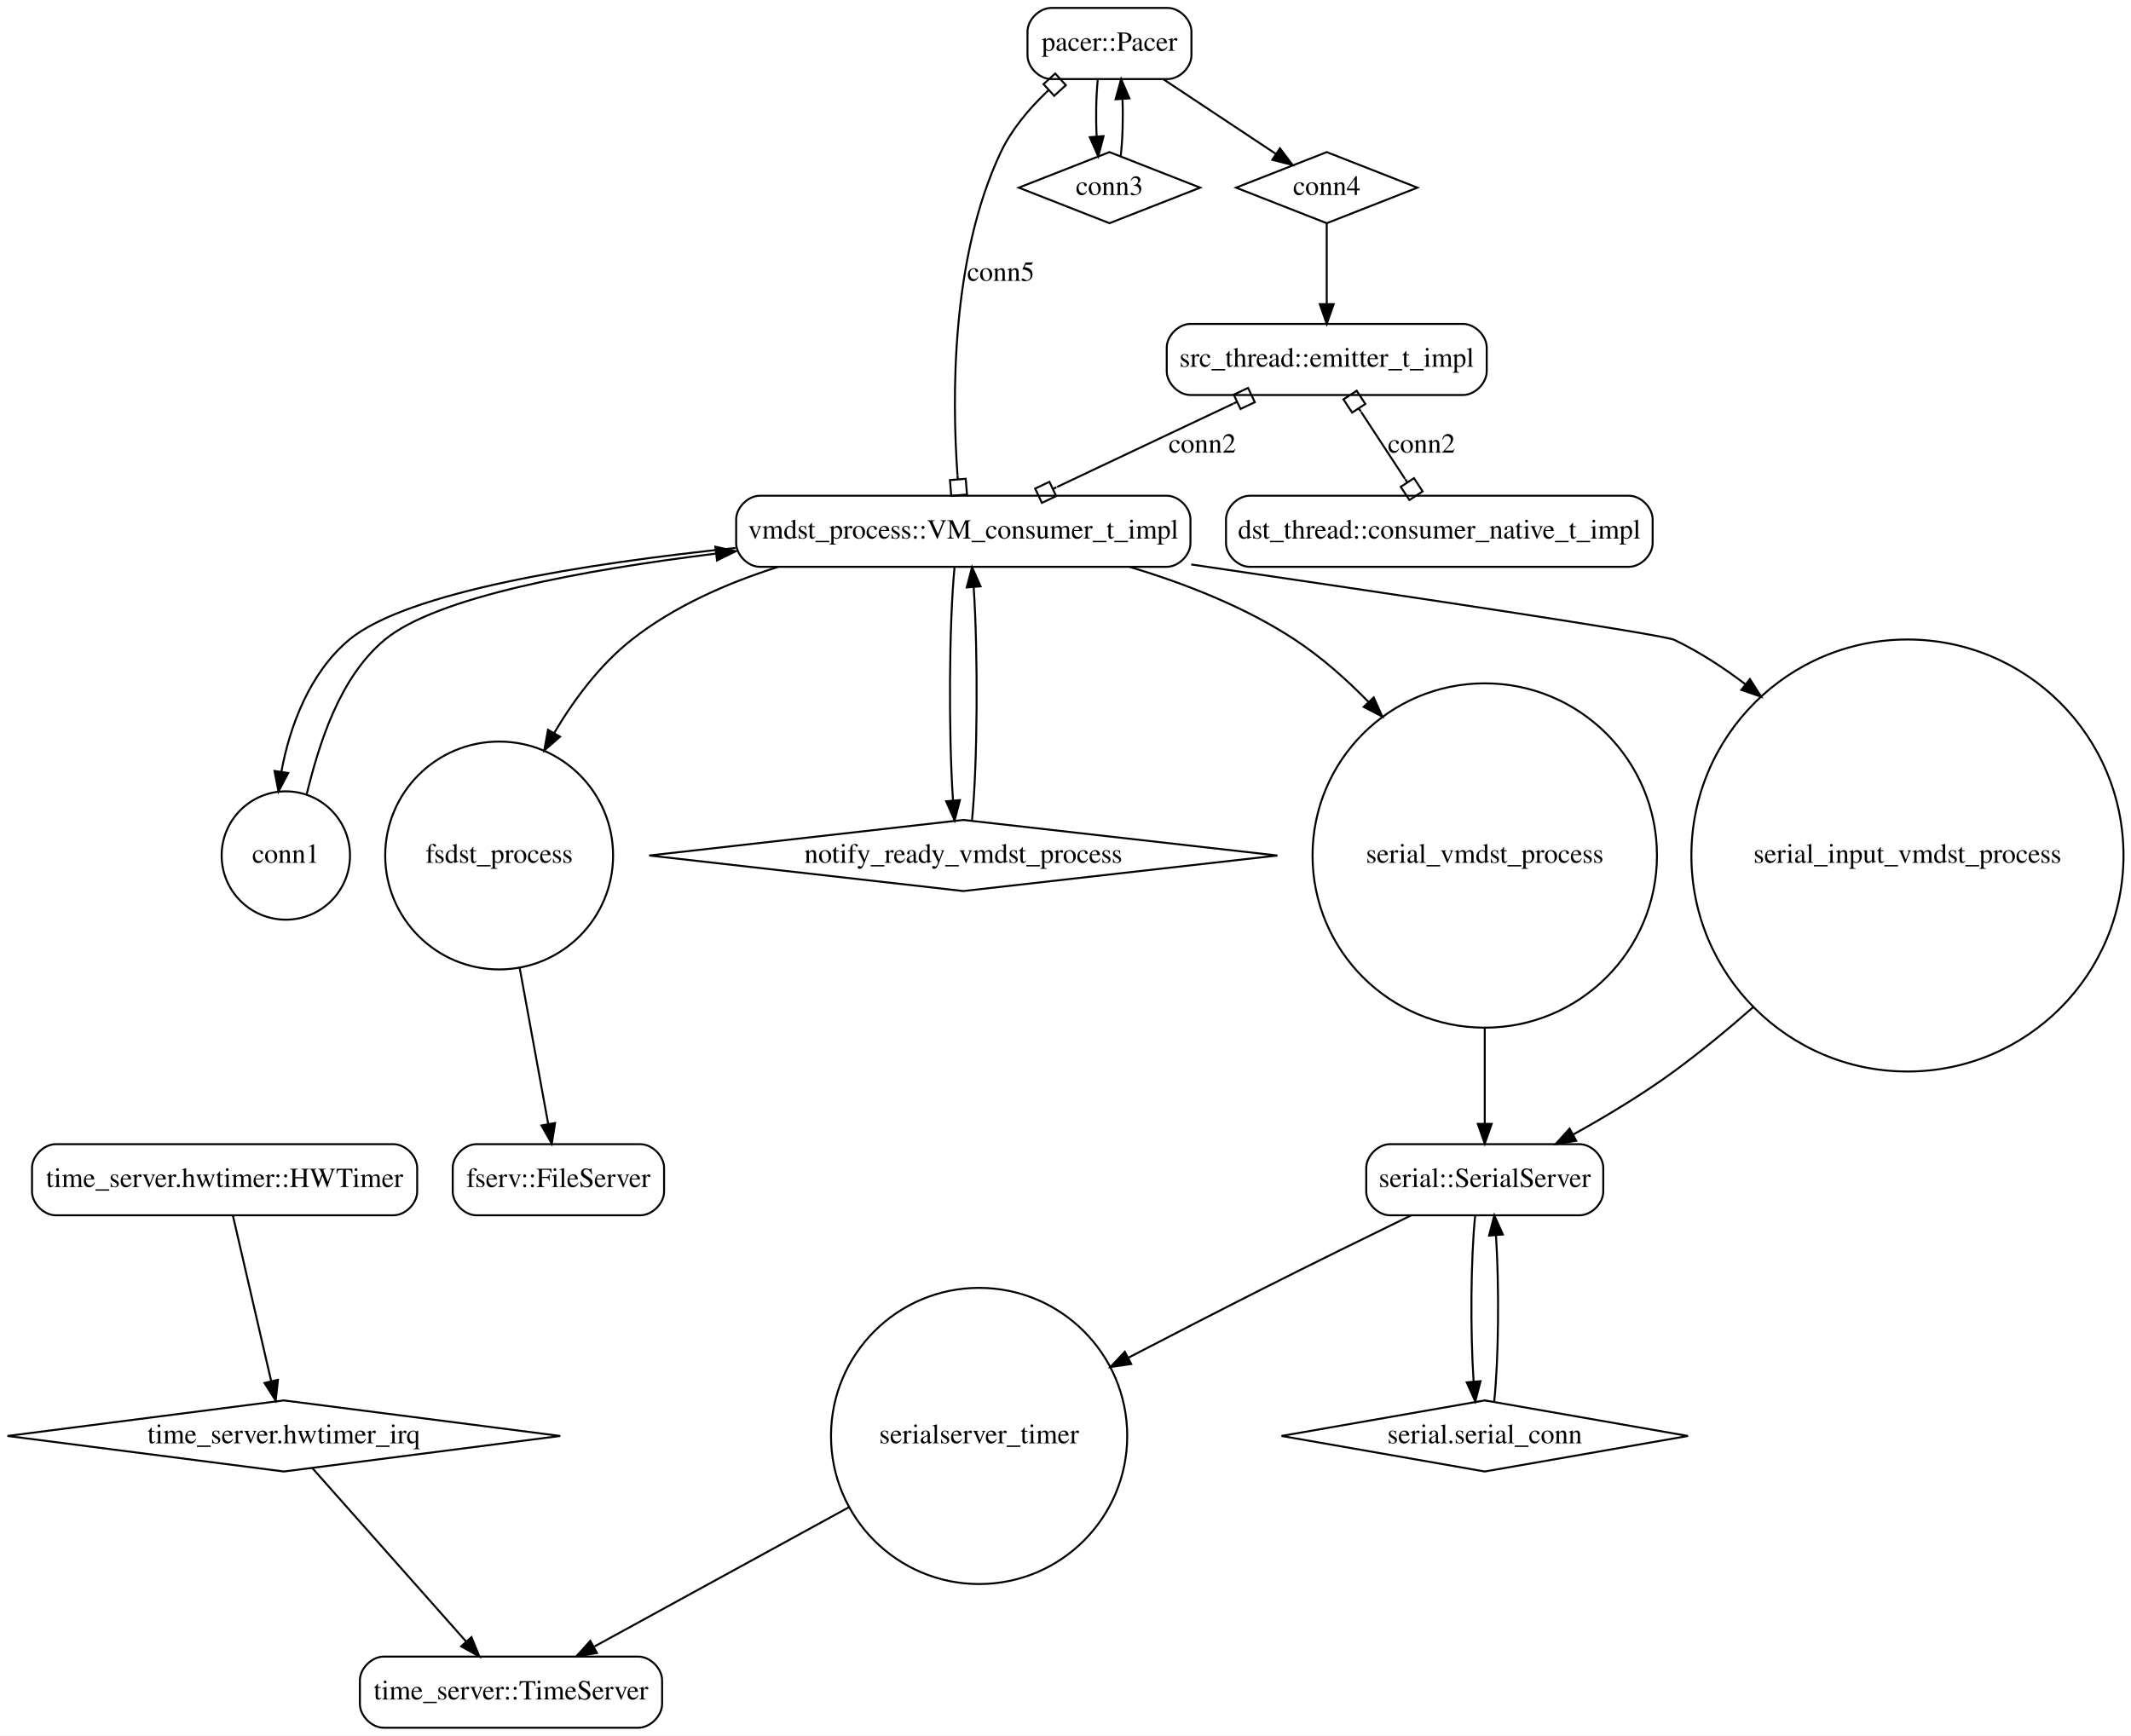
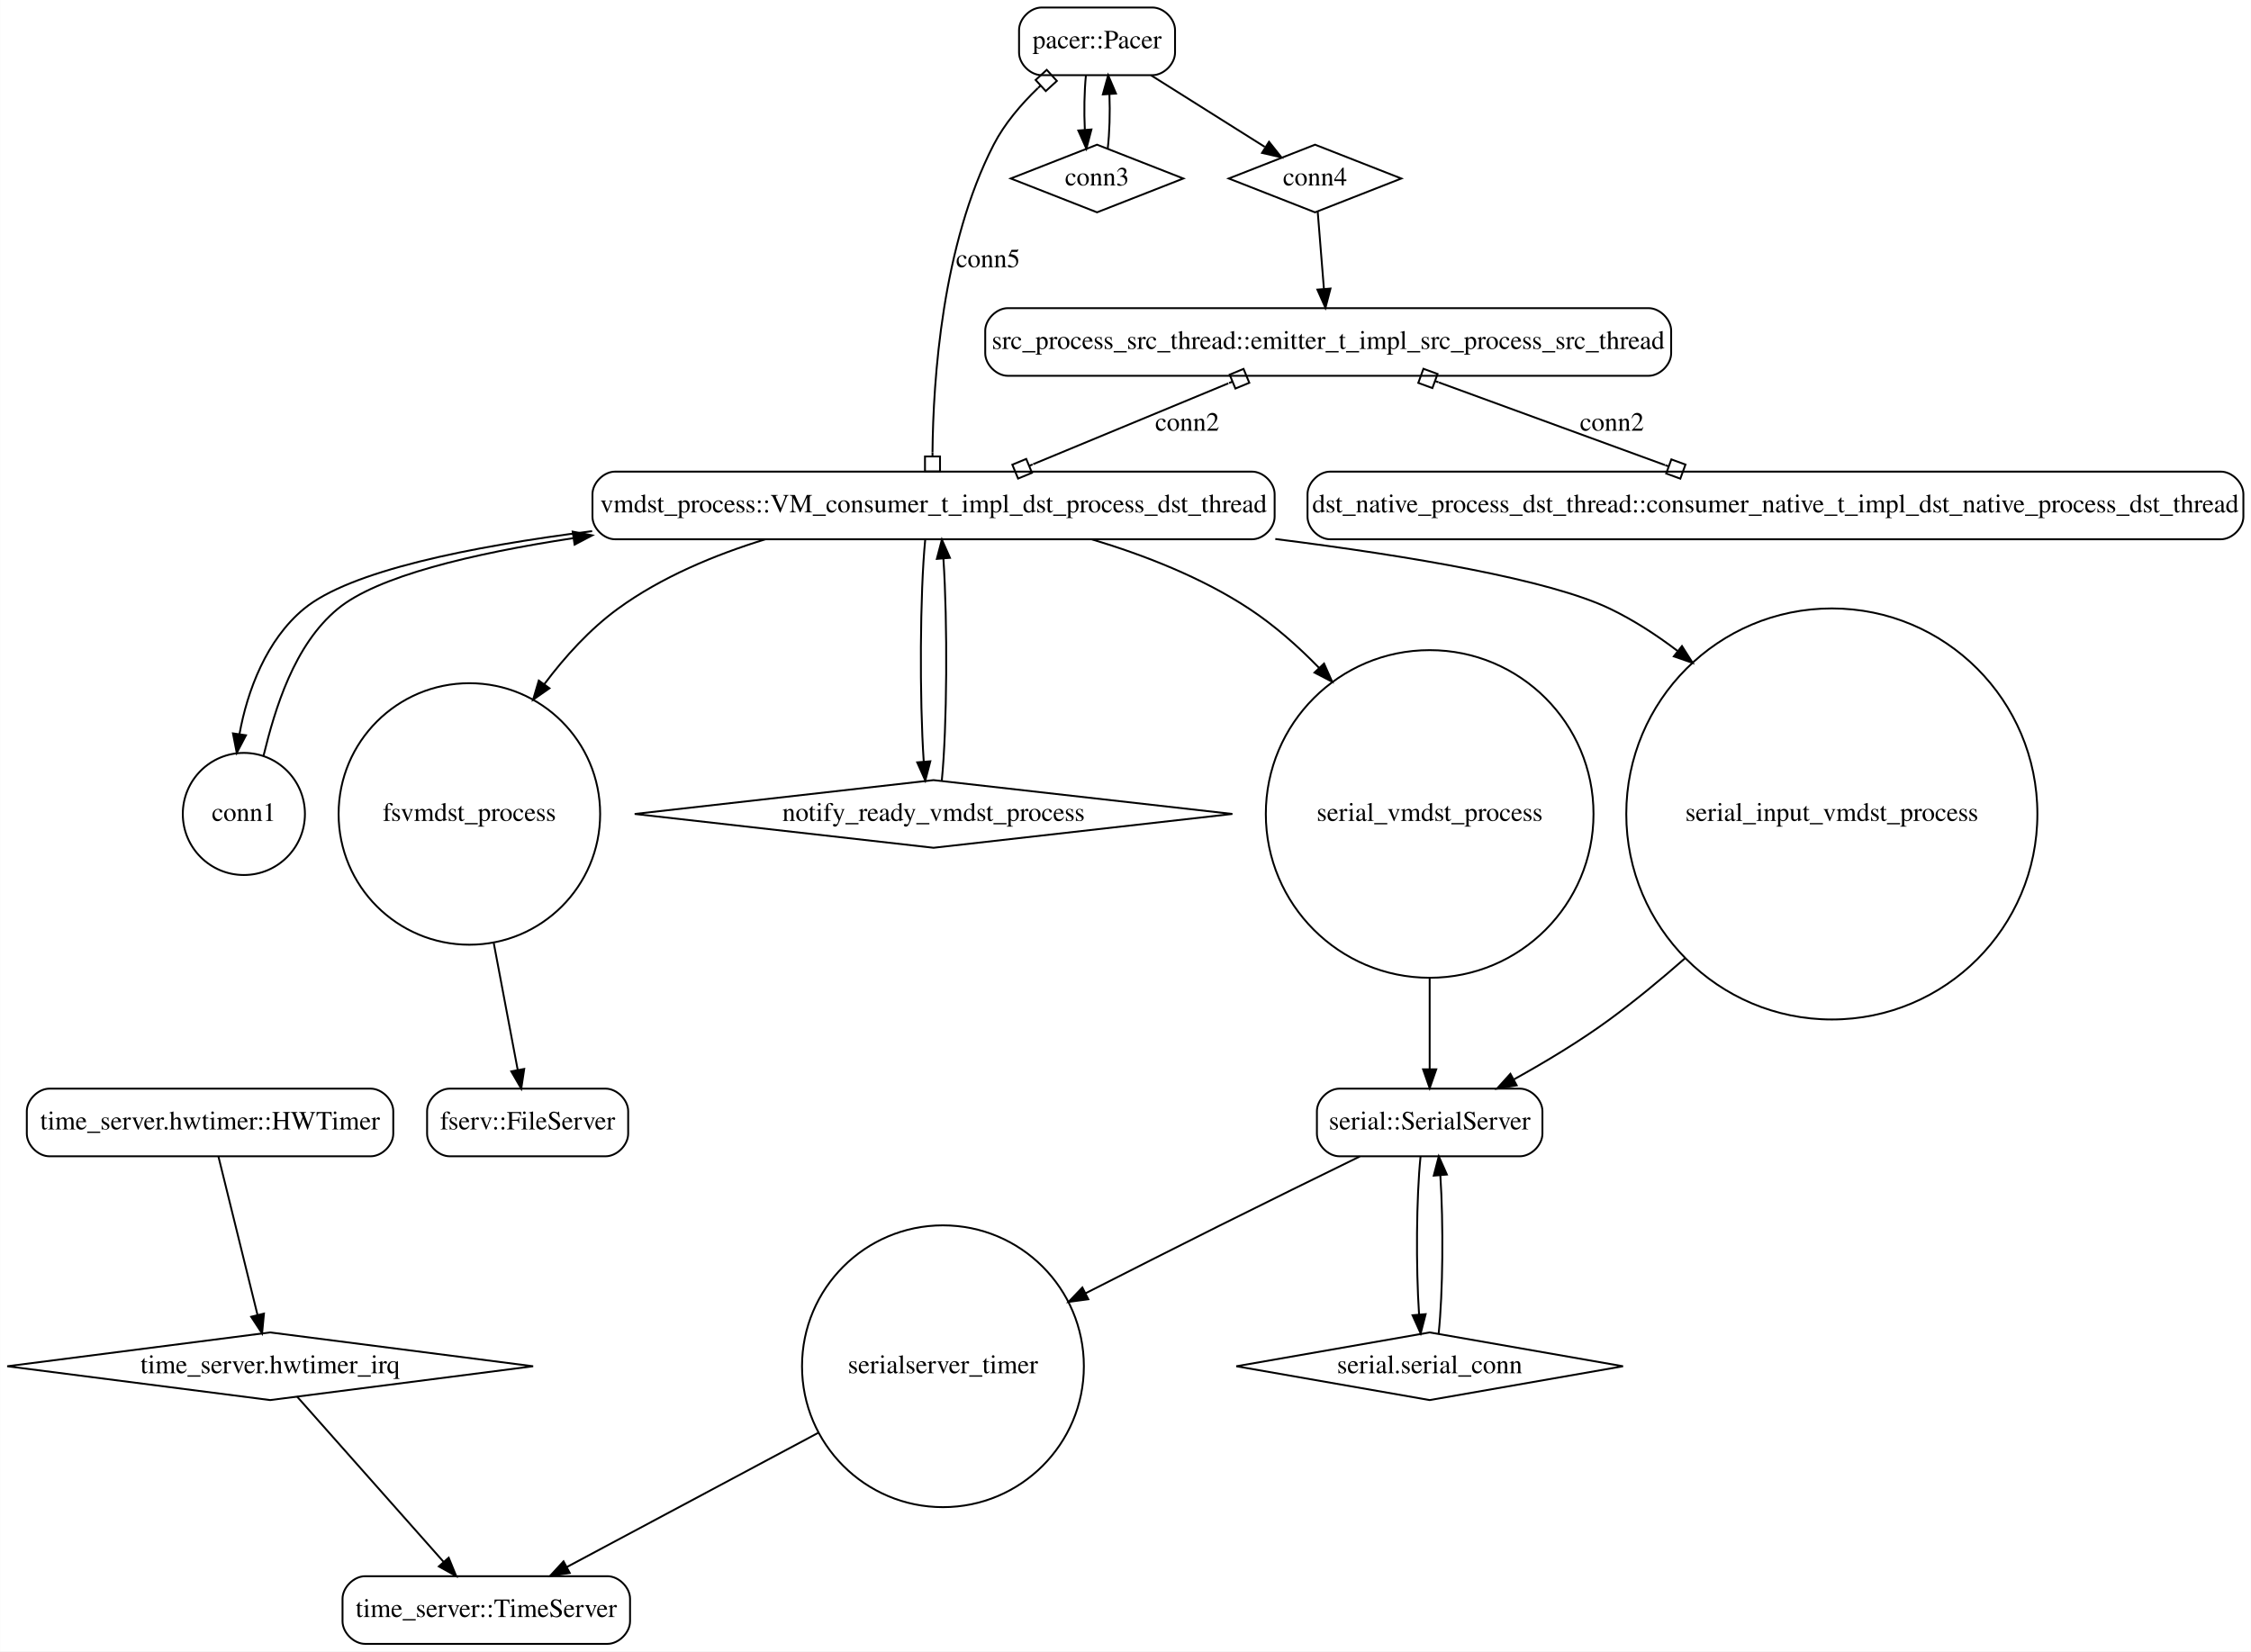
- <svg xmlns="http://www.w3.org/2000/svg" width="1079pt" height="879pt" viewBox="0.00 0.00 1078.90 878.87">
+ <svg xmlns="http://www.w3.org/2000/svg" width="1198pt" height="879pt" viewBox="0.00 0.00 1197.71 878.87">
  <g id="graph0" class="graph" transform="scale(1 1) rotate(0) translate(4 874.8674)">
-     <polygon fill="#ffffff" stroke="transparent" points="-4,4 -4,-874.867 1074.902,-874.867 1074.902,4 -4,4" />
+     <polygon fill="#ffffff" stroke="transparent" points="-4,4 -4,-874.867 1193.712,-874.867 1193.712,4 -4,4" />
    <g id="node1" class="node">
-       <path fill="none" stroke="#000000" d="M736.712,-710.867C736.712,-710.867 598.712,-710.867 598.712,-710.867 592.712,-710.867 586.712,-704.867 586.712,-698.867 586.712,-698.867 586.712,-686.867 586.712,-686.867 586.712,-680.867 592.712,-674.867 598.712,-674.867 598.712,-674.867 736.712,-674.867 736.712,-674.867 742.712,-674.867 748.712,-680.867 748.712,-686.867 748.712,-686.867 748.712,-698.867 748.712,-698.867 748.712,-704.867 742.712,-710.867 736.712,-710.867" />
-       <text text-anchor="middle" x="667.712" y="-689.167" font-family="Times,serif" font-size="14.00" fill="#000000">src_thread::emitter_t_impl</text>
+       <path fill="none" stroke="#000000" d="M873.212,-710.867C873.212,-710.867 532.212,-710.867 532.212,-710.867 526.212,-710.867 520.212,-704.867 520.212,-698.867 520.212,-698.867 520.212,-686.867 520.212,-686.867 520.212,-680.867 526.212,-674.867 532.212,-674.867 532.212,-674.867 873.212,-674.867 873.212,-674.867 879.212,-674.867 885.212,-680.867 885.212,-686.867 885.212,-686.867 885.212,-698.867 885.212,-698.867 885.212,-704.867 879.212,-710.867 873.212,-710.867" />
+       <text text-anchor="middle" x="702.712" y="-689.167" font-family="Times,serif" font-size="14.00" fill="#000000">src_process_src_thread::emitter_t_impl_src_process_src_thread</text>
    </g>
    <g id="node2" class="node">
-       <path fill="none" stroke="#000000" d="M586.712,-623.867C586.712,-623.867 380.712,-623.867 380.712,-623.867 374.712,-623.867 368.712,-617.867 368.712,-611.867 368.712,-611.867 368.712,-599.867 368.712,-599.867 368.712,-593.867 374.712,-587.867 380.712,-587.867 380.712,-587.867 586.712,-587.867 586.712,-587.867 592.712,-587.867 598.712,-593.867 598.712,-599.867 598.712,-599.867 598.712,-611.867 598.712,-611.867 598.712,-617.867 592.712,-623.867 586.712,-623.867" />
-       <text text-anchor="middle" x="483.712" y="-602.167" font-family="Times,serif" font-size="14.00" fill="#000000">vmdst_process::VM_consumer_t_impl</text>
+       <path fill="none" stroke="#000000" d="M662.212,-623.867C662.212,-623.867 323.212,-623.867 323.212,-623.867 317.212,-623.867 311.212,-617.867 311.212,-611.867 311.212,-611.867 311.212,-599.867 311.212,-599.867 311.212,-593.867 317.212,-587.867 323.212,-587.867 323.212,-587.867 662.212,-587.867 662.212,-587.867 668.212,-587.867 674.212,-593.867 674.212,-599.867 674.212,-599.867 674.212,-611.867 674.212,-611.867 674.212,-617.867 668.212,-623.867 662.212,-623.867" />
+       <text text-anchor="middle" x="492.712" y="-602.167" font-family="Times,serif" font-size="14.00" fill="#000000">vmdst_process::VM_consumer_t_impl_dst_process_dst_thread</text>
+     </g>
+     <g id="edge13" class="edge">
+       <path fill="none" stroke="#000000" d="M649.596,-670.862C617.799,-657.689 577.522,-641.003 545.74,-627.836" />
+       <polygon fill="none" stroke="#000000" points="660.731,-671.145 657.669,-678.536 650.278,-675.474 653.34,-668.083 660.731,-671.145" />
+       <polyline fill="none" stroke="#000000" points="651.809,-671.779 649.961,-671.013 " />
+       <polygon fill="none" stroke="#000000" points="534.637,-627.566 537.699,-620.175 545.09,-623.237 542.028,-630.628 534.637,-627.566" />
+       <polyline fill="none" stroke="#000000" points="543.559,-626.933 545.407,-627.698 " />
+       <text text-anchor="middle" x="627.712" y="-645.667" font-family="Times,serif" font-size="14.00" fill="#000000">conn2</text>
+     </g>
+     <g id="node6" class="node">
+       <path fill="none" stroke="#000000" d="M1177.712,-623.867C1177.712,-623.867 703.712,-623.867 703.712,-623.867 697.712,-623.867 691.712,-617.867 691.712,-611.867 691.712,-611.867 691.712,-599.867 691.712,-599.867 691.712,-593.867 697.712,-587.867 703.712,-587.867 703.712,-587.867 1177.712,-587.867 1177.712,-587.867 1183.712,-587.867 1189.712,-593.867 1189.712,-599.867 1189.712,-599.867 1189.712,-611.867 1189.712,-611.867 1189.712,-617.867 1183.712,-623.867 1177.712,-623.867" />
+       <text text-anchor="middle" x="940.712" y="-602.167" font-family="Times,serif" font-size="14.00" fill="#000000">dst_native_process_dst_thread::consumer_native_t_impl_dst_native_process_dst_thread</text>
+     </g>
+     <g id="edge14" class="edge">
+       <path fill="none" stroke="#000000" d="M761.639,-671.327C798.298,-657.926 845.265,-640.757 881.902,-627.365" />
+       <polygon fill="none" stroke="#000000" points="753.399,-678.598 750.652,-671.084 758.166,-668.337 760.913,-675.851 753.399,-678.598" />
+       <polyline fill="none" stroke="#000000" points="759.539,-672.094 761.418,-671.408 " />
+       <polygon fill="none" stroke="#000000" points="890.088,-620.114 892.835,-627.628 885.321,-630.374 882.574,-622.861 890.088,-620.114" />
+       <polyline fill="none" stroke="#000000" points="883.948,-626.617 882.069,-627.304 " />
+       <text text-anchor="middle" x="853.712" y="-645.667" font-family="Times,serif" font-size="14.00" fill="#000000">conn2</text>
+     </g>
+     <g id="node9" class="node">
+       <ellipse fill="none" stroke="#000000" cx="125.712" cy="-441.677" rx="32.494" ry="32.494" />
+       <text text-anchor="middle" x="125.712" y="-437.977" font-family="Times,serif" font-size="14.00" fill="#000000">conn1</text>
+     </g>
+     <g id="edge1" class="edge">
+       <path fill="none" stroke="#000000" d="M311.039,-592.197C245.687,-583.925 182.072,-570.946 157.712,-550.867 137.772,-534.431 127.523,-507.248 123.374,-484.117" />
+       <polygon fill="#000000" stroke="#000000" points="126.829,-483.552 121.921,-474.162 119.902,-484.563 126.829,-483.552" />
+     </g>
+     <g id="node10" class="node">
+       <ellipse fill="none" stroke="#000000" cx="245.712" cy="-441.677" rx="69.588" ry="69.588" />
+       <text text-anchor="middle" x="245.712" y="-437.977" font-family="Times,serif" font-size="14.00" fill="#000000">fsvmdst_process</text>
    </g>
    <g id="edge3" class="edge">
-       <path fill="none" stroke="#000000" d="M620.382,-670.489C592.981,-657.533 558.599,-641.276 531.175,-628.309" />
-       <polygon fill="none" stroke="#000000" points="631.297,-671.225 627.877,-678.457 620.645,-675.037 624.064,-667.805 631.297,-671.225" />
-       <polyline fill="none" stroke="#000000" points="622.355,-671.421 620.547,-670.566 " />
-       <polygon fill="none" stroke="#000000" points="520.078,-627.487 523.498,-620.255 530.73,-623.674 527.311,-630.907 520.078,-627.487" />
-       <polyline fill="none" stroke="#000000" points="529.02,-627.29 530.828,-628.145 " />
-       <text text-anchor="middle" x="604.712" y="-645.667" font-family="Times,serif" font-size="14.00" fill="#000000">conn2</text>
+       <path fill="none" stroke="#000000" d="M403.158,-587.832C376.243,-579.551 347.767,-567.692 324.712,-550.867 309.881,-540.044 296.72,-525.597 285.598,-510.765" />
+       <polygon fill="#000000" stroke="#000000" points="288.324,-508.562 279.631,-502.506 282.65,-512.661 288.324,-508.562" />
+     </g>
+     <g id="node11" class="node">
+       <polygon fill="none" stroke="#000000" points="492.712,-459.677 333.683,-441.677 492.712,-423.677 651.74,-441.677 492.712,-459.677" />
+       <text text-anchor="middle" x="492.712" y="-437.977" font-family="Times,serif" font-size="14.00" fill="#000000">notify_ready_vmdst_process</text>
+     </g>
+     <g id="edge5" class="edge">
+       <path fill="none" stroke="#000000" d="M488.279,-587.669C485.479,-559.039 485.216,-503.278 487.492,-469.566" />
+       <polygon fill="#000000" stroke="#000000" points="490.992,-469.711 488.321,-459.458 484.016,-469.139 490.992,-469.711" />
+     </g>
+     <g id="node13" class="node">
+       <ellipse fill="none" stroke="#000000" cx="756.712" cy="-441.677" rx="87.185" ry="87.185" />
+       <text text-anchor="middle" x="756.712" y="-437.977" font-family="Times,serif" font-size="14.00" fill="#000000">serial_vmdst_process</text>
+     </g>
+     <g id="edge9" class="edge">
+       <path fill="none" stroke="#000000" d="M577.01,-587.798C605.099,-579.366 635.604,-567.425 660.712,-550.867 673.974,-542.122 686.518,-531.076 697.895,-519.391" />
+       <polygon fill="#000000" stroke="#000000" points="700.506,-521.723 704.823,-512.047 695.415,-516.919 700.506,-521.723" />
+     </g>
+     <g id="node14" class="node">
+       <ellipse fill="none" stroke="#000000" cx="970.712" cy="-441.677" rx="109.381" ry="109.381" />
+       <text text-anchor="middle" x="970.712" y="-437.977" font-family="Times,serif" font-size="14.00" fill="#000000">serial_input_vmdst_process</text>
+     </g>
+     <g id="edge11" class="edge">
+       <path fill="none" stroke="#000000" d="M674.566,-588.013C746.946,-578.855 820.604,-566.343 852.712,-550.867 865.155,-544.87 877.197,-537.111 888.528,-528.496" />
+       <polygon fill="#000000" stroke="#000000" points="890.968,-531.028 896.648,-522.084 886.631,-525.534 890.968,-531.028" />
    </g>
    <g id="node3" class="node">
-       <path fill="none" stroke="#000000" d="M820.712,-623.867C820.712,-623.867 628.712,-623.867 628.712,-623.867 622.712,-623.867 616.712,-617.867 616.712,-611.867 616.712,-611.867 616.712,-599.867 616.712,-599.867 616.712,-593.867 622.712,-587.867 628.712,-587.867 628.712,-587.867 820.712,-587.867 820.712,-587.867 826.712,-587.867 832.712,-593.867 832.712,-599.867 832.712,-599.867 832.712,-611.867 832.712,-611.867 832.712,-617.867 826.712,-623.867 820.712,-623.867" />
-       <text text-anchor="middle" x="724.712" y="-602.167" font-family="Times,serif" font-size="14.00" fill="#000000">dst_thread::consumer_native_t_impl</text>
+       <path fill="none" stroke="#000000" d="M318.212,-295.487C318.212,-295.487 235.212,-295.487 235.212,-295.487 229.212,-295.487 223.212,-289.487 223.212,-283.487 223.212,-283.487 223.212,-271.487 223.212,-271.487 223.212,-265.487 229.212,-259.487 235.212,-259.487 235.212,-259.487 318.212,-259.487 318.212,-259.487 324.212,-259.487 330.212,-265.487 330.212,-271.487 330.212,-271.487 330.212,-283.487 330.212,-283.487 330.212,-289.487 324.212,-295.487 318.212,-295.487" />
+       <text text-anchor="middle" x="276.712" y="-273.787" font-family="Times,serif" font-size="14.00" fill="#000000">fserv::FileServer</text>
    </g>
-     <g id="edge4" class="edge">
-       <path fill="none" stroke="#000000" d="M685.141,-666.265C692.176,-655.528 700.276,-643.165 707.308,-632.432" />
-       <polygon fill="none" stroke="#000000" points="682.868,-677.033 676.177,-672.649 680.561,-665.957 687.252,-670.341 682.868,-677.033" />
-       <polyline fill="none" stroke="#000000" points="683.907,-668.149 685.003,-666.476 " />
-       <polygon fill="none" stroke="#000000" points="709.571,-621.679 716.262,-626.063 711.878,-632.755 705.187,-628.37 709.571,-621.679" />
-       <polyline fill="none" stroke="#000000" points="708.532,-630.562 707.436,-632.235 " />
-       <text text-anchor="middle" x="715.712" y="-645.667" font-family="Times,serif" font-size="14.00" fill="#000000">conn2</text>
-     </g>
-     <g id="node9" class="node">
-       <ellipse fill="none" stroke="#000000" cx="140.712" cy="-441.677" rx="32.494" ry="32.494" />
-       <text text-anchor="middle" x="140.712" y="-437.977" font-family="Times,serif" font-size="14.00" fill="#000000">conn1</text>
-     </g>
-     <g id="edge1" class="edge">
-       <path fill="none" stroke="#000000" d="M368.397,-597.416C292.445,-589.543 201.906,-575.252 172.712,-550.867 152.879,-534.302 142.631,-507.118 138.455,-484.02" />
-       <polygon fill="#000000" stroke="#000000" points="141.911,-483.463 136.989,-474.081 134.986,-484.485 141.911,-483.463" />
+     <g id="node4" class="node">
+       <path fill="none" stroke="#000000" d="M804.712,-295.487C804.712,-295.487 708.712,-295.487 708.712,-295.487 702.712,-295.487 696.712,-289.487 696.712,-283.487 696.712,-283.487 696.712,-271.487 696.712,-271.487 696.712,-265.487 702.712,-259.487 708.712,-259.487 708.712,-259.487 804.712,-259.487 804.712,-259.487 810.712,-259.487 816.712,-265.487 816.712,-271.487 816.712,-271.487 816.712,-283.487 816.712,-283.487 816.712,-289.487 810.712,-295.487 804.712,-295.487" />
+       <text text-anchor="middle" x="756.712" y="-273.787" font-family="Times,serif" font-size="14.00" fill="#000000">serial::SerialServer</text>
    </g>
    <g id="node12" class="node">
-       <ellipse fill="none" stroke="#000000" cx="248.712" cy="-441.677" rx="57.69" ry="57.69" />
-       <text text-anchor="middle" x="248.712" y="-437.977" font-family="Times,serif" font-size="14.00" fill="#000000">fsdst_process</text>
-     </g>
-     <g id="edge10" class="edge">
-       <path fill="none" stroke="#000000" d="M389.876,-587.798C363.985,-579.6 337.148,-567.795 315.712,-550.867 299.882,-538.367 286.859,-521.02 276.641,-503.829" />
-       <polygon fill="#000000" stroke="#000000" points="279.539,-501.843 271.554,-494.88 273.453,-505.303 279.539,-501.843" />
-     </g>
-     <g id="node13" class="node">
-       <polygon fill="none" stroke="#000000" points="483.712,-459.677 324.683,-441.677 483.712,-423.677 642.74,-441.677 483.712,-459.677" />
-       <text text-anchor="middle" x="483.712" y="-437.977" font-family="Times,serif" font-size="14.00" fill="#000000">notify_ready_vmdst_process</text>
-     </g>
-     <g id="edge12" class="edge">
-       <path fill="none" stroke="#000000" d="M479.279,-587.669C476.479,-559.039 476.216,-503.278 478.492,-469.566" />
-       <polygon fill="#000000" stroke="#000000" points="481.992,-469.711 479.321,-459.458 475.016,-469.139 481.992,-469.711" />
-     </g>
-     <g id="node15" class="node">
-       <ellipse fill="none" stroke="#000000" cx="747.712" cy="-441.677" rx="87.185" ry="87.185" />
-       <text text-anchor="middle" x="747.712" y="-437.977" font-family="Times,serif" font-size="14.00" fill="#000000">serial_vmdst_process</text>
-     </g>
-     <g id="edge16" class="edge">
-       <path fill="none" stroke="#000000" d="M568.01,-587.798C596.099,-579.366 626.604,-567.425 651.712,-550.867 664.974,-542.122 677.518,-531.076 688.895,-519.391" />
-       <polygon fill="#000000" stroke="#000000" points="691.506,-521.723 695.823,-512.047 686.415,-516.919 691.506,-521.723" />
-     </g>
-     <g id="node16" class="node">
-       <ellipse fill="none" stroke="#000000" cx="961.712" cy="-441.677" rx="109.381" ry="109.381" />
-       <text text-anchor="middle" x="961.712" y="-437.977" font-family="Times,serif" font-size="14.00" fill="#000000">serial_input_vmdst_process</text>
-     </g>
-     <g id="edge18" class="edge">
-       <path fill="none" stroke="#000000" d="M599.117,-589.05C702.274,-573.893 838.088,-553.578 843.712,-550.867 856.155,-544.87 868.197,-537.111 879.528,-528.496" />
-       <polygon fill="#000000" stroke="#000000" points="881.968,-531.028 887.648,-522.084 877.631,-525.534 881.968,-531.028" />
-     </g>
-     <g id="node4" class="node">
-       <path fill="none" stroke="#000000" d="M587.212,-870.867C587.212,-870.867 528.212,-870.867 528.212,-870.867 522.212,-870.867 516.212,-864.867 516.212,-858.867 516.212,-858.867 516.212,-846.867 516.212,-846.867 516.212,-840.867 522.212,-834.867 528.212,-834.867 528.212,-834.867 587.212,-834.867 587.212,-834.867 593.212,-834.867 599.212,-840.867 599.212,-846.867 599.212,-846.867 599.212,-858.867 599.212,-858.867 599.212,-864.867 593.212,-870.867 587.212,-870.867" />
-       <text text-anchor="middle" x="557.712" y="-849.167" font-family="Times,serif" font-size="14.00" fill="#000000">pacer::Pacer</text>
-     </g>
-     <g id="edge9" class="edge">
-       <path fill="none" stroke="#000000" d="M525.513,-827.95C516.659,-819.4 508.037,-809.12 502.712,-797.867 477.369,-744.316 477.976,-673.112 480.772,-634.21" />
-       <polygon fill="none" stroke="#000000" points="535.63,-831.749 530.245,-837.665 524.329,-832.281 529.714,-826.364 535.63,-831.749" />
-       <polyline fill="none" stroke="#000000" points="527.021,-829.322 525.543,-827.976 " />
-       <polygon fill="none" stroke="#000000" points="477.612,-623.808 485.585,-624.463 484.931,-632.436 476.957,-631.782 477.612,-623.808" />
-       <polyline fill="none" stroke="#000000" points="480.944,-632.109 480.78,-634.102 " />
-       <text text-anchor="middle" x="502.712" y="-732.667" font-family="Times,serif" font-size="14.00" fill="#000000">conn5</text>
-     </g>
-     <g id="node10" class="node">
-       <polygon fill="none" stroke="#000000" points="557.712,-797.867 511.796,-779.867 557.712,-761.867 603.628,-779.867 557.712,-797.867" />
-       <text text-anchor="middle" x="557.712" y="-776.167" font-family="Times,serif" font-size="14.00" fill="#000000">conn3</text>
-     </g>
-     <g id="edge5" class="edge">
-       <path fill="none" stroke="#000000" d="M551.796,-834.822C550.934,-826.11 550.74,-815.495 551.214,-805.925" />
-       <polygon fill="#000000" stroke="#000000" points="554.721,-805.969 552.032,-795.721 547.744,-805.41 554.721,-805.969" />
-     </g>
-     <g id="node11" class="node">
-       <polygon fill="none" stroke="#000000" points="667.712,-797.867 621.796,-779.867 667.712,-761.867 713.628,-779.867 667.712,-797.867" />
-       <text text-anchor="middle" x="667.712" y="-776.167" font-family="Times,serif" font-size="14.00" fill="#000000">conn4</text>
+       <ellipse fill="none" stroke="#000000" cx="497.712" cy="-147.743" rx="74.987" ry="74.987" />
+       <text text-anchor="middle" x="497.712" y="-144.043" font-family="Times,serif" font-size="14.00" fill="#000000">serialserver_timer</text>
    </g>
    <g id="edge7" class="edge">
-       <path fill="none" stroke="#000000" d="M584.903,-834.822C602.348,-823.245 624.859,-808.306 642.005,-796.927" />
-       <polygon fill="#000000" stroke="#000000" points="644.031,-799.783 650.428,-791.338 640.16,-793.951 644.031,-799.783" />
+       <path fill="none" stroke="#000000" d="M719.569,-259.408C697.734,-248.739 669.612,-234.93 644.712,-222.487 621.537,-210.906 596.38,-198.173 573.536,-186.55" />
+       <polygon fill="#000000" stroke="#000000" points="575.071,-183.404 564.571,-181.986 571.894,-189.642 575.071,-183.404" />
+     </g>
+     <g id="node17" class="node">
+       <polygon fill="none" stroke="#000000" points="756.712,-165.743 653.821,-147.743 756.712,-129.743 859.603,-147.743 756.712,-165.743" />
+       <text text-anchor="middle" x="756.712" y="-144.043" font-family="Times,serif" font-size="14.00" fill="#000000">serial.serial_conn</text>
+     </g>
+     <g id="edge20" class="edge">
+       <path fill="none" stroke="#000000" d="M751.867,-259.447C749.627,-237.635 749.362,-200.7 751.072,-175.312" />
+       <polygon fill="#000000" stroke="#000000" points="754.571,-175.475 751.926,-165.216 747.596,-174.885 754.571,-175.475" />
    </g>
    <g id="node5" class="node">
-       <path fill="none" stroke="#000000" d="M320.212,-295.487C320.212,-295.487 237.212,-295.487 237.212,-295.487 231.212,-295.487 225.212,-289.487 225.212,-283.487 225.212,-283.487 225.212,-271.487 225.212,-271.487 225.212,-265.487 231.212,-259.487 237.212,-259.487 237.212,-259.487 320.212,-259.487 320.212,-259.487 326.212,-259.487 332.212,-265.487 332.212,-271.487 332.212,-271.487 332.212,-283.487 332.212,-283.487 332.212,-289.487 326.212,-295.487 320.212,-295.487" />
-       <text text-anchor="middle" x="278.712" y="-273.787" font-family="Times,serif" font-size="14.00" fill="#000000">fserv::FileServer</text>
-     </g>
-     <g id="node6" class="node">
-       <path fill="none" stroke="#000000" d="M795.712,-295.487C795.712,-295.487 699.712,-295.487 699.712,-295.487 693.712,-295.487 687.712,-289.487 687.712,-283.487 687.712,-283.487 687.712,-271.487 687.712,-271.487 687.712,-265.487 693.712,-259.487 699.712,-259.487 699.712,-259.487 795.712,-259.487 795.712,-259.487 801.712,-259.487 807.712,-265.487 807.712,-271.487 807.712,-271.487 807.712,-283.487 807.712,-283.487 807.712,-289.487 801.712,-295.487 795.712,-295.487" />
-       <text text-anchor="middle" x="747.712" y="-273.787" font-family="Times,serif" font-size="14.00" fill="#000000">serial::SerialServer</text>
-     </g>
-     <g id="node14" class="node">
-       <ellipse fill="none" stroke="#000000" cx="491.712" cy="-147.743" rx="74.987" ry="74.987" />
-       <text text-anchor="middle" x="491.712" y="-144.043" font-family="Times,serif" font-size="14.00" fill="#000000">serialserver_timer</text>
-     </g>
-     <g id="edge14" class="edge">
-       <path fill="none" stroke="#000000" d="M710.531,-259.485C688.682,-248.843 660.56,-235.034 635.712,-222.487 613.393,-211.216 589.237,-198.774 567.203,-187.329" />
-       <polygon fill="#000000" stroke="#000000" points="568.714,-184.17 558.227,-182.661 565.484,-190.38 568.714,-184.17" />
-     </g>
-     <g id="node17" class="node">
-       <polygon fill="none" stroke="#000000" points="747.712,-165.743 644.821,-147.743 747.712,-129.743 850.603,-147.743 747.712,-165.743" />
-       <text text-anchor="middle" x="747.712" y="-144.043" font-family="Times,serif" font-size="14.00" fill="#000000">serial.serial_conn</text>
-     </g>
-     <g id="edge20" class="edge">
-       <path fill="none" stroke="#000000" d="M742.867,-259.447C740.627,-237.635 740.362,-200.7 742.072,-175.312" />
-       <polygon fill="#000000" stroke="#000000" points="745.571,-175.475 742.926,-165.216 738.596,-174.885 745.571,-175.475" />
-     </g>
-     <g id="node7" class="node">
      <path fill="none" stroke="#000000" d="M319.212,-36C319.212,-36 190.212,-36 190.212,-36 184.212,-36 178.212,-30 178.212,-24 178.212,-24 178.212,-12 178.212,-12 178.212,-6 184.212,0 190.212,0 190.212,0 319.212,0 319.212,0 325.212,0 331.212,-6 331.212,-12 331.212,-12 331.212,-24 331.212,-24 331.212,-30 325.212,-36 319.212,-36" />
      <text text-anchor="middle" x="254.712" y="-14.3" font-family="Times,serif" font-size="14.00" fill="#000000">time_server::TimeServer</text>
    </g>
+     <g id="node7" class="node">
+       <path fill="none" stroke="#000000" d="M609.212,-870.867C609.212,-870.867 550.212,-870.867 550.212,-870.867 544.212,-870.867 538.212,-864.867 538.212,-858.867 538.212,-858.867 538.212,-846.867 538.212,-846.867 538.212,-840.867 544.212,-834.867 550.212,-834.867 550.212,-834.867 609.212,-834.867 609.212,-834.867 615.212,-834.867 621.212,-840.867 621.212,-846.867 621.212,-846.867 621.212,-858.867 621.212,-858.867 621.212,-864.867 615.212,-870.867 609.212,-870.867" />
+       <text text-anchor="middle" x="579.712" y="-849.167" font-family="Times,serif" font-size="14.00" fill="#000000">pacer::Pacer</text>
+     </g>
+     <g id="edge19" class="edge">
+       <path fill="none" stroke="#000000" d="M548.194,-827.942C539.282,-819.339 530.457,-809.03 524.712,-797.867 497.291,-744.584 492.505,-672.994 492.152,-634.024" />
+       <polygon fill="none" stroke="#000000" points="558.334,-831.797 552.934,-837.699 547.031,-832.299 552.431,-826.397 558.334,-831.797" />
+       <polyline fill="none" stroke="#000000" points="549.731,-829.348 548.256,-827.998 " />
+       <polygon fill="none" stroke="#000000" points="488.155,-623.939 496.155,-623.941 496.152,-631.941 488.152,-631.939 488.155,-623.939" />
+       <polyline fill="none" stroke="#000000" points="492.152,-631.94 492.152,-633.94 " />
+       <text text-anchor="middle" x="521.712" y="-732.667" font-family="Times,serif" font-size="14.00" fill="#000000">conn5</text>
+     </g>
+     <g id="node15" class="node">
+       <polygon fill="none" stroke="#000000" points="579.712,-797.867 533.796,-779.867 579.712,-761.867 625.628,-779.867 579.712,-797.867" />
+       <text text-anchor="middle" x="579.712" y="-776.167" font-family="Times,serif" font-size="14.00" fill="#000000">conn3</text>
+     </g>
+     <g id="edge15" class="edge">
+       <path fill="none" stroke="#000000" d="M573.796,-834.822C572.934,-826.11 572.74,-815.495 573.214,-805.925" />
+       <polygon fill="#000000" stroke="#000000" points="576.721,-805.969 574.032,-795.721 569.744,-805.41 576.721,-805.969" />
+     </g>
+     <g id="node16" class="node">
+       <polygon fill="none" stroke="#000000" points="695.712,-797.867 649.796,-779.867 695.712,-761.867 741.628,-779.867 695.712,-797.867" />
+       <text text-anchor="middle" x="695.712" y="-776.167" font-family="Times,serif" font-size="14.00" fill="#000000">conn4</text>
+     </g>
+     <g id="edge17" class="edge">
+       <path fill="none" stroke="#000000" d="M608.386,-834.822C626.897,-823.173 650.816,-808.121 668.94,-796.716" />
+       <polygon fill="#000000" stroke="#000000" points="671.23,-799.41 677.829,-791.121 667.501,-793.485 671.23,-799.41" />
+     </g>
    <g id="node8" class="node">
-       <path fill="none" stroke="#000000" d="M195.212,-295.487C195.212,-295.487 24.212,-295.487 24.212,-295.487 18.212,-295.487 12.212,-289.487 12.212,-283.487 12.212,-283.487 12.212,-271.487 12.212,-271.487 12.212,-265.487 18.212,-259.487 24.212,-259.487 24.212,-259.487 195.212,-259.487 195.212,-259.487 201.212,-259.487 207.212,-265.487 207.212,-271.487 207.212,-271.487 207.212,-283.487 207.212,-283.487 207.212,-289.487 201.212,-295.487 195.212,-295.487" />
-       <text text-anchor="middle" x="109.712" y="-273.787" font-family="Times,serif" font-size="14.00" fill="#000000">time_server.hwtimer::HWTimer</text>
+       <path fill="none" stroke="#000000" d="M193.212,-295.487C193.212,-295.487 22.212,-295.487 22.212,-295.487 16.212,-295.487 10.212,-289.487 10.212,-283.487 10.212,-283.487 10.212,-271.487 10.212,-271.487 10.212,-265.487 16.212,-259.487 22.212,-259.487 22.212,-259.487 193.212,-259.487 193.212,-259.487 199.212,-259.487 205.212,-265.487 205.212,-271.487 205.212,-271.487 205.212,-283.487 205.212,-283.487 205.212,-289.487 199.212,-295.487 193.212,-295.487" />
+       <text text-anchor="middle" x="107.712" y="-273.787" font-family="Times,serif" font-size="14.00" fill="#000000">time_server.hwtimer::HWTimer</text>
    </g>
    <g id="node18" class="node">
      <polygon fill="none" stroke="#000000" points="139.712,-165.743 -.212,-147.743 139.712,-129.743 279.636,-147.743 139.712,-165.743" />
      <text text-anchor="middle" x="139.712" y="-144.043" font-family="Times,serif" font-size="14.00" fill="#000000">time_server.hwtimer_irq</text>
    </g>
    <g id="edge22" class="edge">
-       <path fill="none" stroke="#000000" d="M113.883,-259.447C118.921,-237.66 127.447,-200.785 133.317,-175.399" />
-       <polygon fill="#000000" stroke="#000000" points="136.733,-176.162 135.576,-165.63 129.913,-174.585 136.733,-176.162" />
+       <path fill="none" stroke="#000000" d="M112.161,-259.447C117.565,-237.538 126.732,-200.37 132.996,-174.973" />
+       <polygon fill="#000000" stroke="#000000" points="136.406,-175.763 135.403,-165.216 129.61,-174.087 136.406,-175.763" />
    </g>
    <g id="edge2" class="edge">
-       <path fill="none" stroke="#000000" d="M151.302,-472.821C157.466,-497.71 167.556,-531.526 190.712,-550.867 216.632,-572.518 290.912,-586.211 358.221,-594.52" />
-       <polygon fill="#000000" stroke="#000000" points="358.178,-598.04 368.524,-595.758 359.012,-591.09 358.178,-598.04" />
+       <path fill="none" stroke="#000000" d="M136.175,-472.649C142.293,-497.609 152.352,-531.613 175.712,-550.867 196.664,-568.137 246.656,-580.154 300.908,-588.442" />
+       <polygon fill="#000000" stroke="#000000" points="300.676,-591.946 311.081,-589.947 301.701,-585.022 300.676,-591.946" />
+     </g>
+     <g id="edge4" class="edge">
+       <path fill="none" stroke="#000000" d="M258.679,-372.997C263.166,-349.233 267.944,-323.927 271.454,-305.338" />
+       <polygon fill="#000000" stroke="#000000" points="274.896,-305.969 273.312,-295.493 268.018,-304.67 274.896,-305.969" />
    </g>
    <g id="edge6" class="edge">
-       <path fill="none" stroke="#000000" d="M563.392,-795.721C564.378,-804.176 564.683,-814.834 564.305,-824.648" />
-       <polygon fill="#000000" stroke="#000000" points="560.8,-824.612 563.628,-834.822 567.784,-825.077 560.8,-824.612" />
+       <path fill="none" stroke="#000000" d="M497.103,-459.458C499.929,-487.821 500.216,-543.557 497.964,-577.482" />
+       <polygon fill="#000000" stroke="#000000" points="494.458,-577.42 497.144,-587.669 501.436,-577.982 494.458,-577.42" />
    </g>
    <g id="edge8" class="edge">
-       <path fill="none" stroke="#000000" d="M667.712,-761.841C667.712,-750.059 667.712,-734.428 667.712,-721.025" />
-       <polygon fill="#000000" stroke="#000000" points="671.212,-720.871 667.712,-710.871 664.212,-720.871 671.212,-720.871" />
+       <path fill="none" stroke="#000000" d="M431.632,-112.462C389.006,-89.703 334.798,-60.76 297.688,-40.946" />
+       <polygon fill="#000000" stroke="#000000" points="299.109,-37.737 288.639,-36.115 295.812,-43.912 299.109,-37.737" />
    </g>
-     <g id="edge11" class="edge">
-       <path fill="none" stroke="#000000" d="M259.12,-384.712C264.007,-357.968 269.613,-327.285 273.573,-305.613" />
-       <polygon fill="#000000" stroke="#000000" points="277.02,-306.221 275.374,-295.755 270.134,-304.962 277.02,-306.221" />
+     <g id="edge10" class="edge">
+       <path fill="none" stroke="#000000" d="M756.712,-354.294C756.712,-336.769 756.712,-319.567 756.712,-305.9" />
+       <polygon fill="#000000" stroke="#000000" points="760.212,-305.758 756.712,-295.758 753.212,-305.758 760.212,-305.758" />
    </g>
-     <g id="edge13" class="edge">
-       <path fill="none" stroke="#000000" d="M488.103,-459.458C490.929,-487.821 491.216,-543.557 488.964,-577.482" />
-       <polygon fill="#000000" stroke="#000000" points="485.458,-577.42 488.144,-587.669 492.436,-577.982 485.458,-577.42" />
+     <g id="edge12" class="edge">
+       <path fill="none" stroke="#000000" d="M892.856,-365.101C879.862,-353.664 866.21,-342.4 852.712,-332.487 836.776,-320.783 818.134,-309.599 801.538,-300.408" />
+       <polygon fill="#000000" stroke="#000000" points="803.016,-297.228 792.56,-295.517 799.667,-303.375 803.016,-297.228" />
    </g>
-     <g id="edge15" class="edge">
-       <path fill="none" stroke="#000000" d="M426.009,-111.775C384.762,-89.195 332.788,-60.742 296.968,-41.133" />
-       <polygon fill="#000000" stroke="#000000" points="298.223,-37.83 287.771,-36.098 294.862,-43.97 298.223,-37.83" />
+     <g id="edge16" class="edge">
+       <path fill="none" stroke="#000000" d="M585.392,-795.721C586.378,-804.176 586.683,-814.834 586.305,-824.648" />
+       <polygon fill="#000000" stroke="#000000" points="582.8,-824.612 585.628,-834.822 589.784,-825.077 582.8,-824.612" />
    </g>
-     <g id="edge17" class="edge">
-       <path fill="none" stroke="#000000" d="M747.712,-354.294C747.712,-336.769 747.712,-319.567 747.712,-305.9" />
-       <polygon fill="#000000" stroke="#000000" points="751.212,-305.758 747.712,-295.758 744.212,-305.758 751.212,-305.758" />
-     </g>
-     <g id="edge19" class="edge">
-       <path fill="none" stroke="#000000" d="M883.856,-365.101C870.862,-353.664 857.21,-342.4 843.712,-332.487 827.776,-320.783 809.134,-309.599 792.538,-300.408" />
-       <polygon fill="#000000" stroke="#000000" points="794.016,-297.228 783.56,-295.517 790.667,-303.375 794.016,-297.228" />
+     <g id="edge18" class="edge">
+       <path fill="none" stroke="#000000" d="M697.129,-762.262C698.074,-750.508 699.339,-734.789 700.426,-721.284" />
+       <polygon fill="#000000" stroke="#000000" points="703.936,-721.294 701.249,-711.046 696.958,-720.733 703.936,-721.294" />
    </g>
    <g id="edge21" class="edge">
-       <path fill="none" stroke="#000000" d="M752.498,-165.216C754.772,-186.761 755.071,-223.663 753.396,-249.251" />
-       <polygon fill="#000000" stroke="#000000" points="749.889,-249.193 752.557,-259.447 756.865,-249.767 749.889,-249.193" />
+       <path fill="none" stroke="#000000" d="M761.498,-165.216C763.772,-186.761 764.071,-223.663 762.396,-249.251" />
+       <polygon fill="#000000" stroke="#000000" points="758.889,-249.193 761.557,-259.447 765.865,-249.767 758.889,-249.193" />
    </g>
    <g id="edge23" class="edge">
      <path fill="none" stroke="#000000" d="M154.044,-131.574C173.579,-109.535 208.778,-69.823 231.946,-43.685" />
      <polygon fill="#000000" stroke="#000000" points="234.705,-45.849 238.719,-36.044 229.466,-41.205 234.705,-45.849" />
    </g>
  </g>
</svg>
